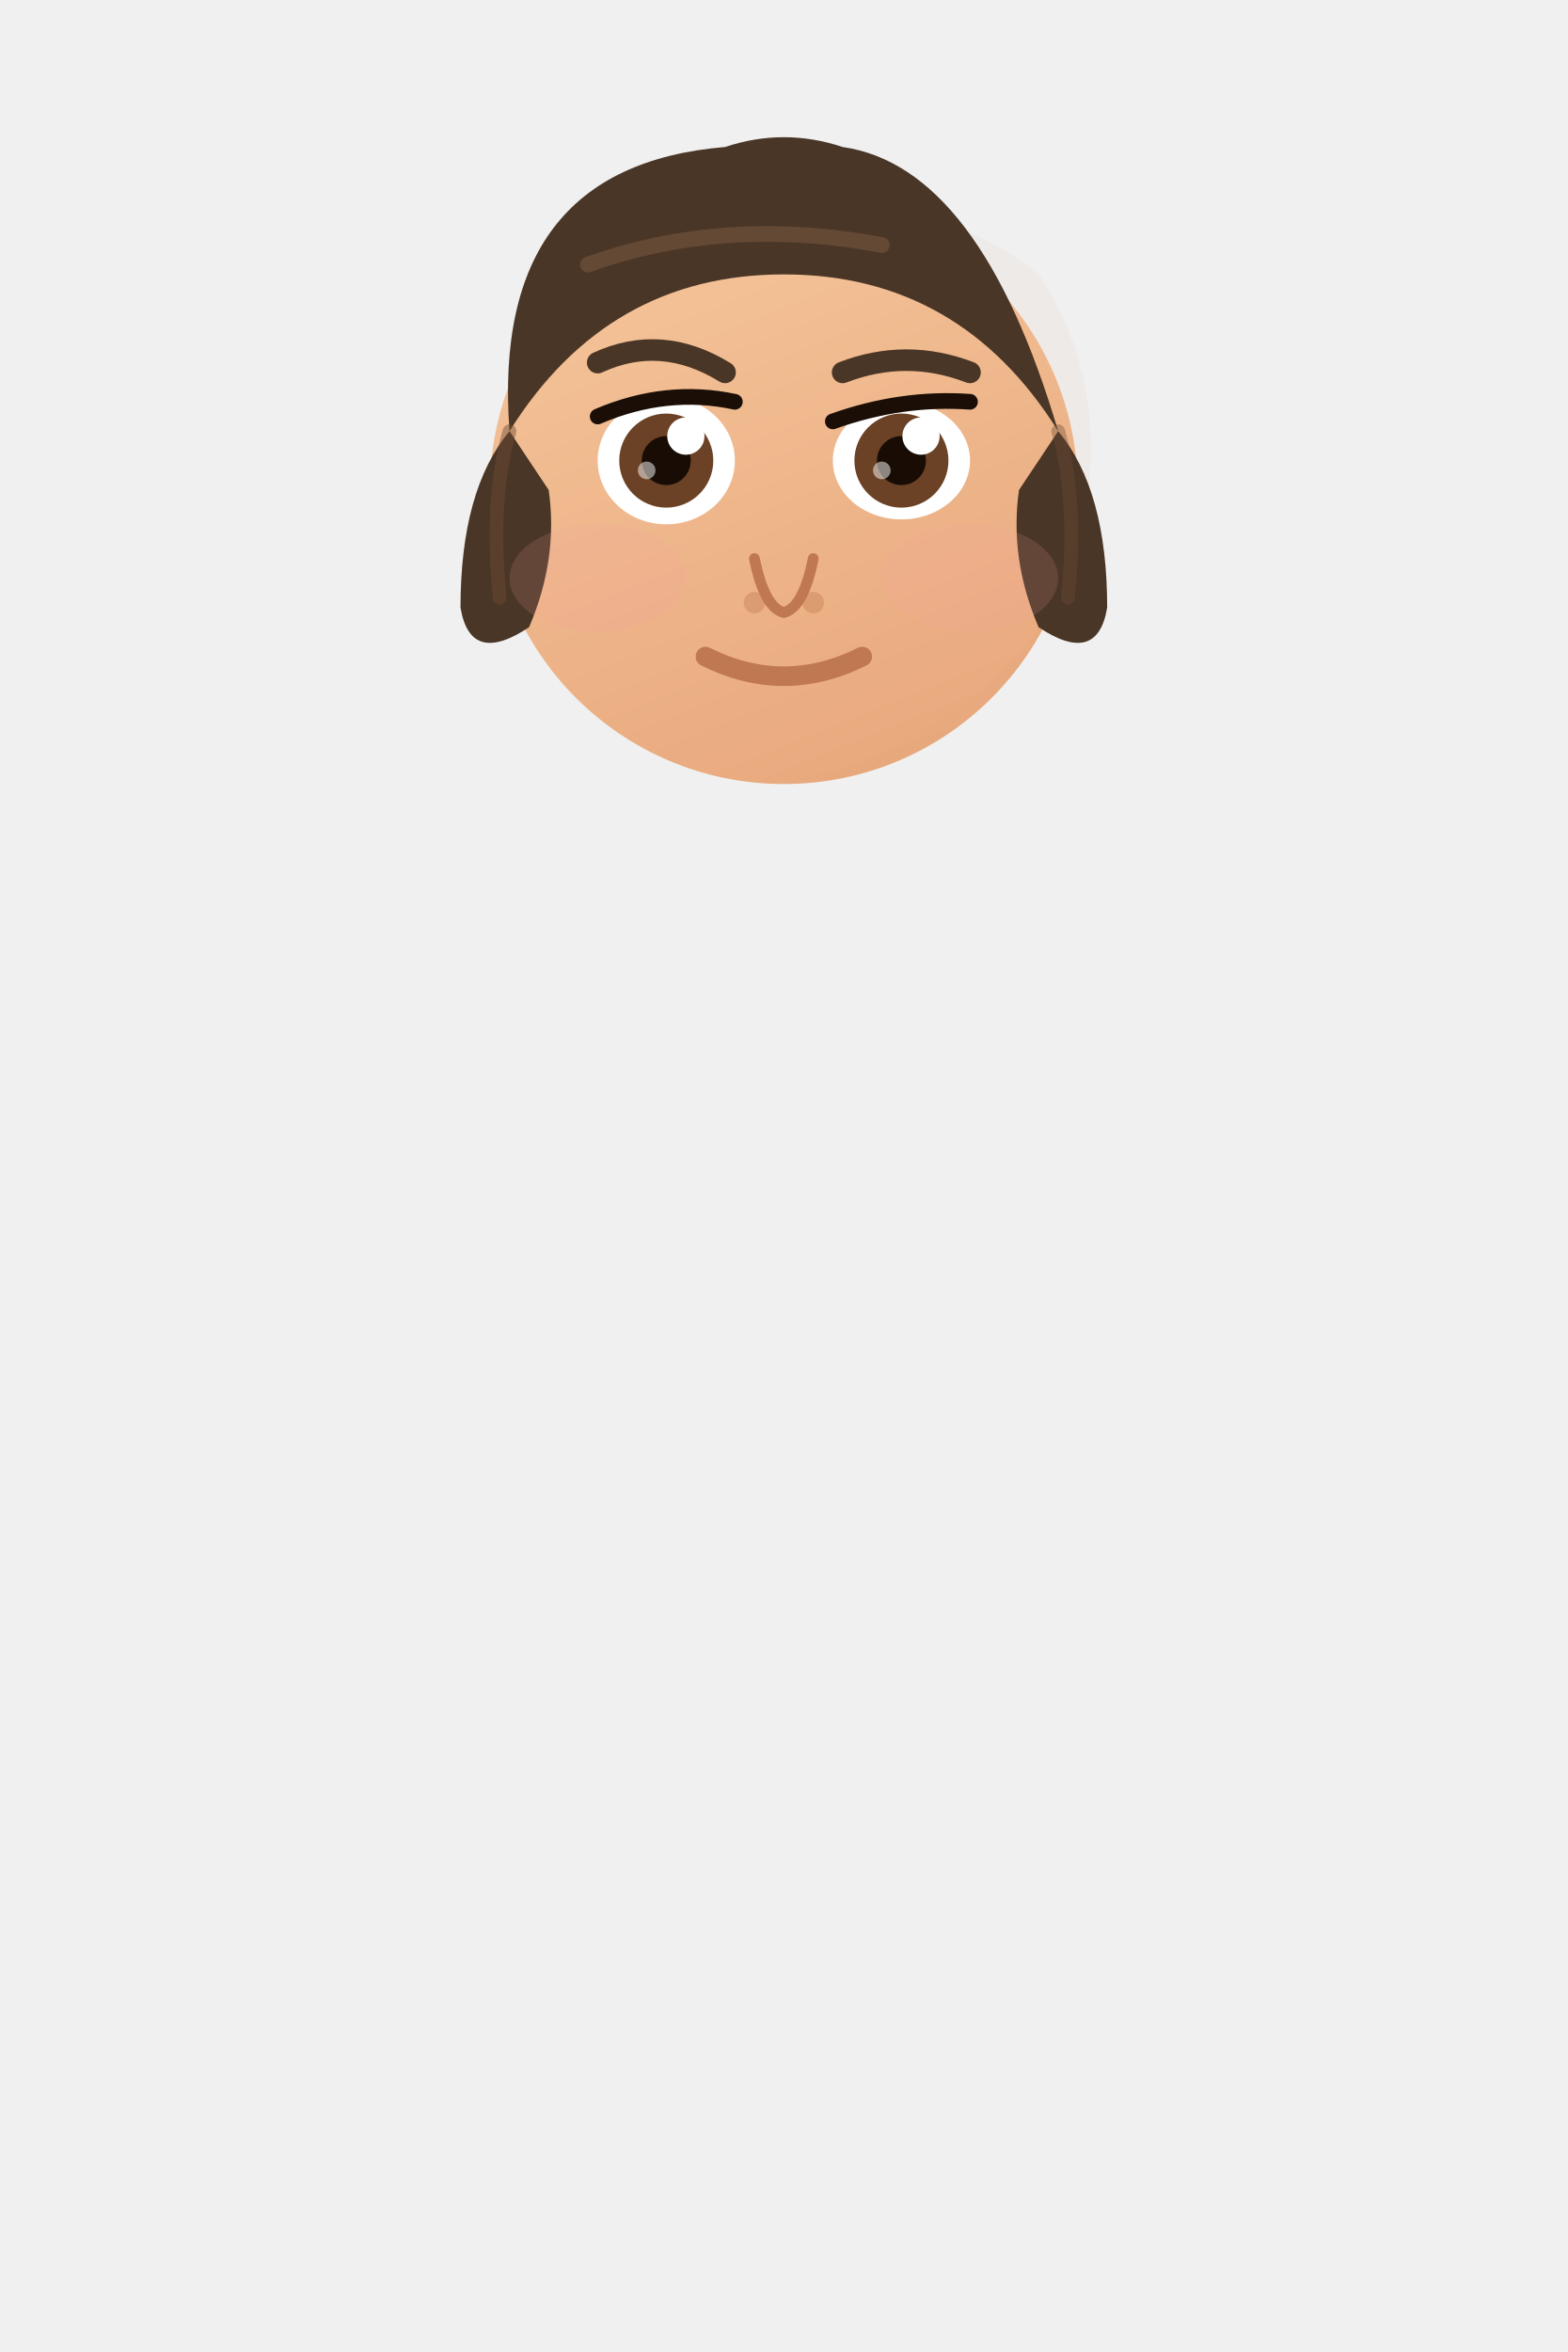
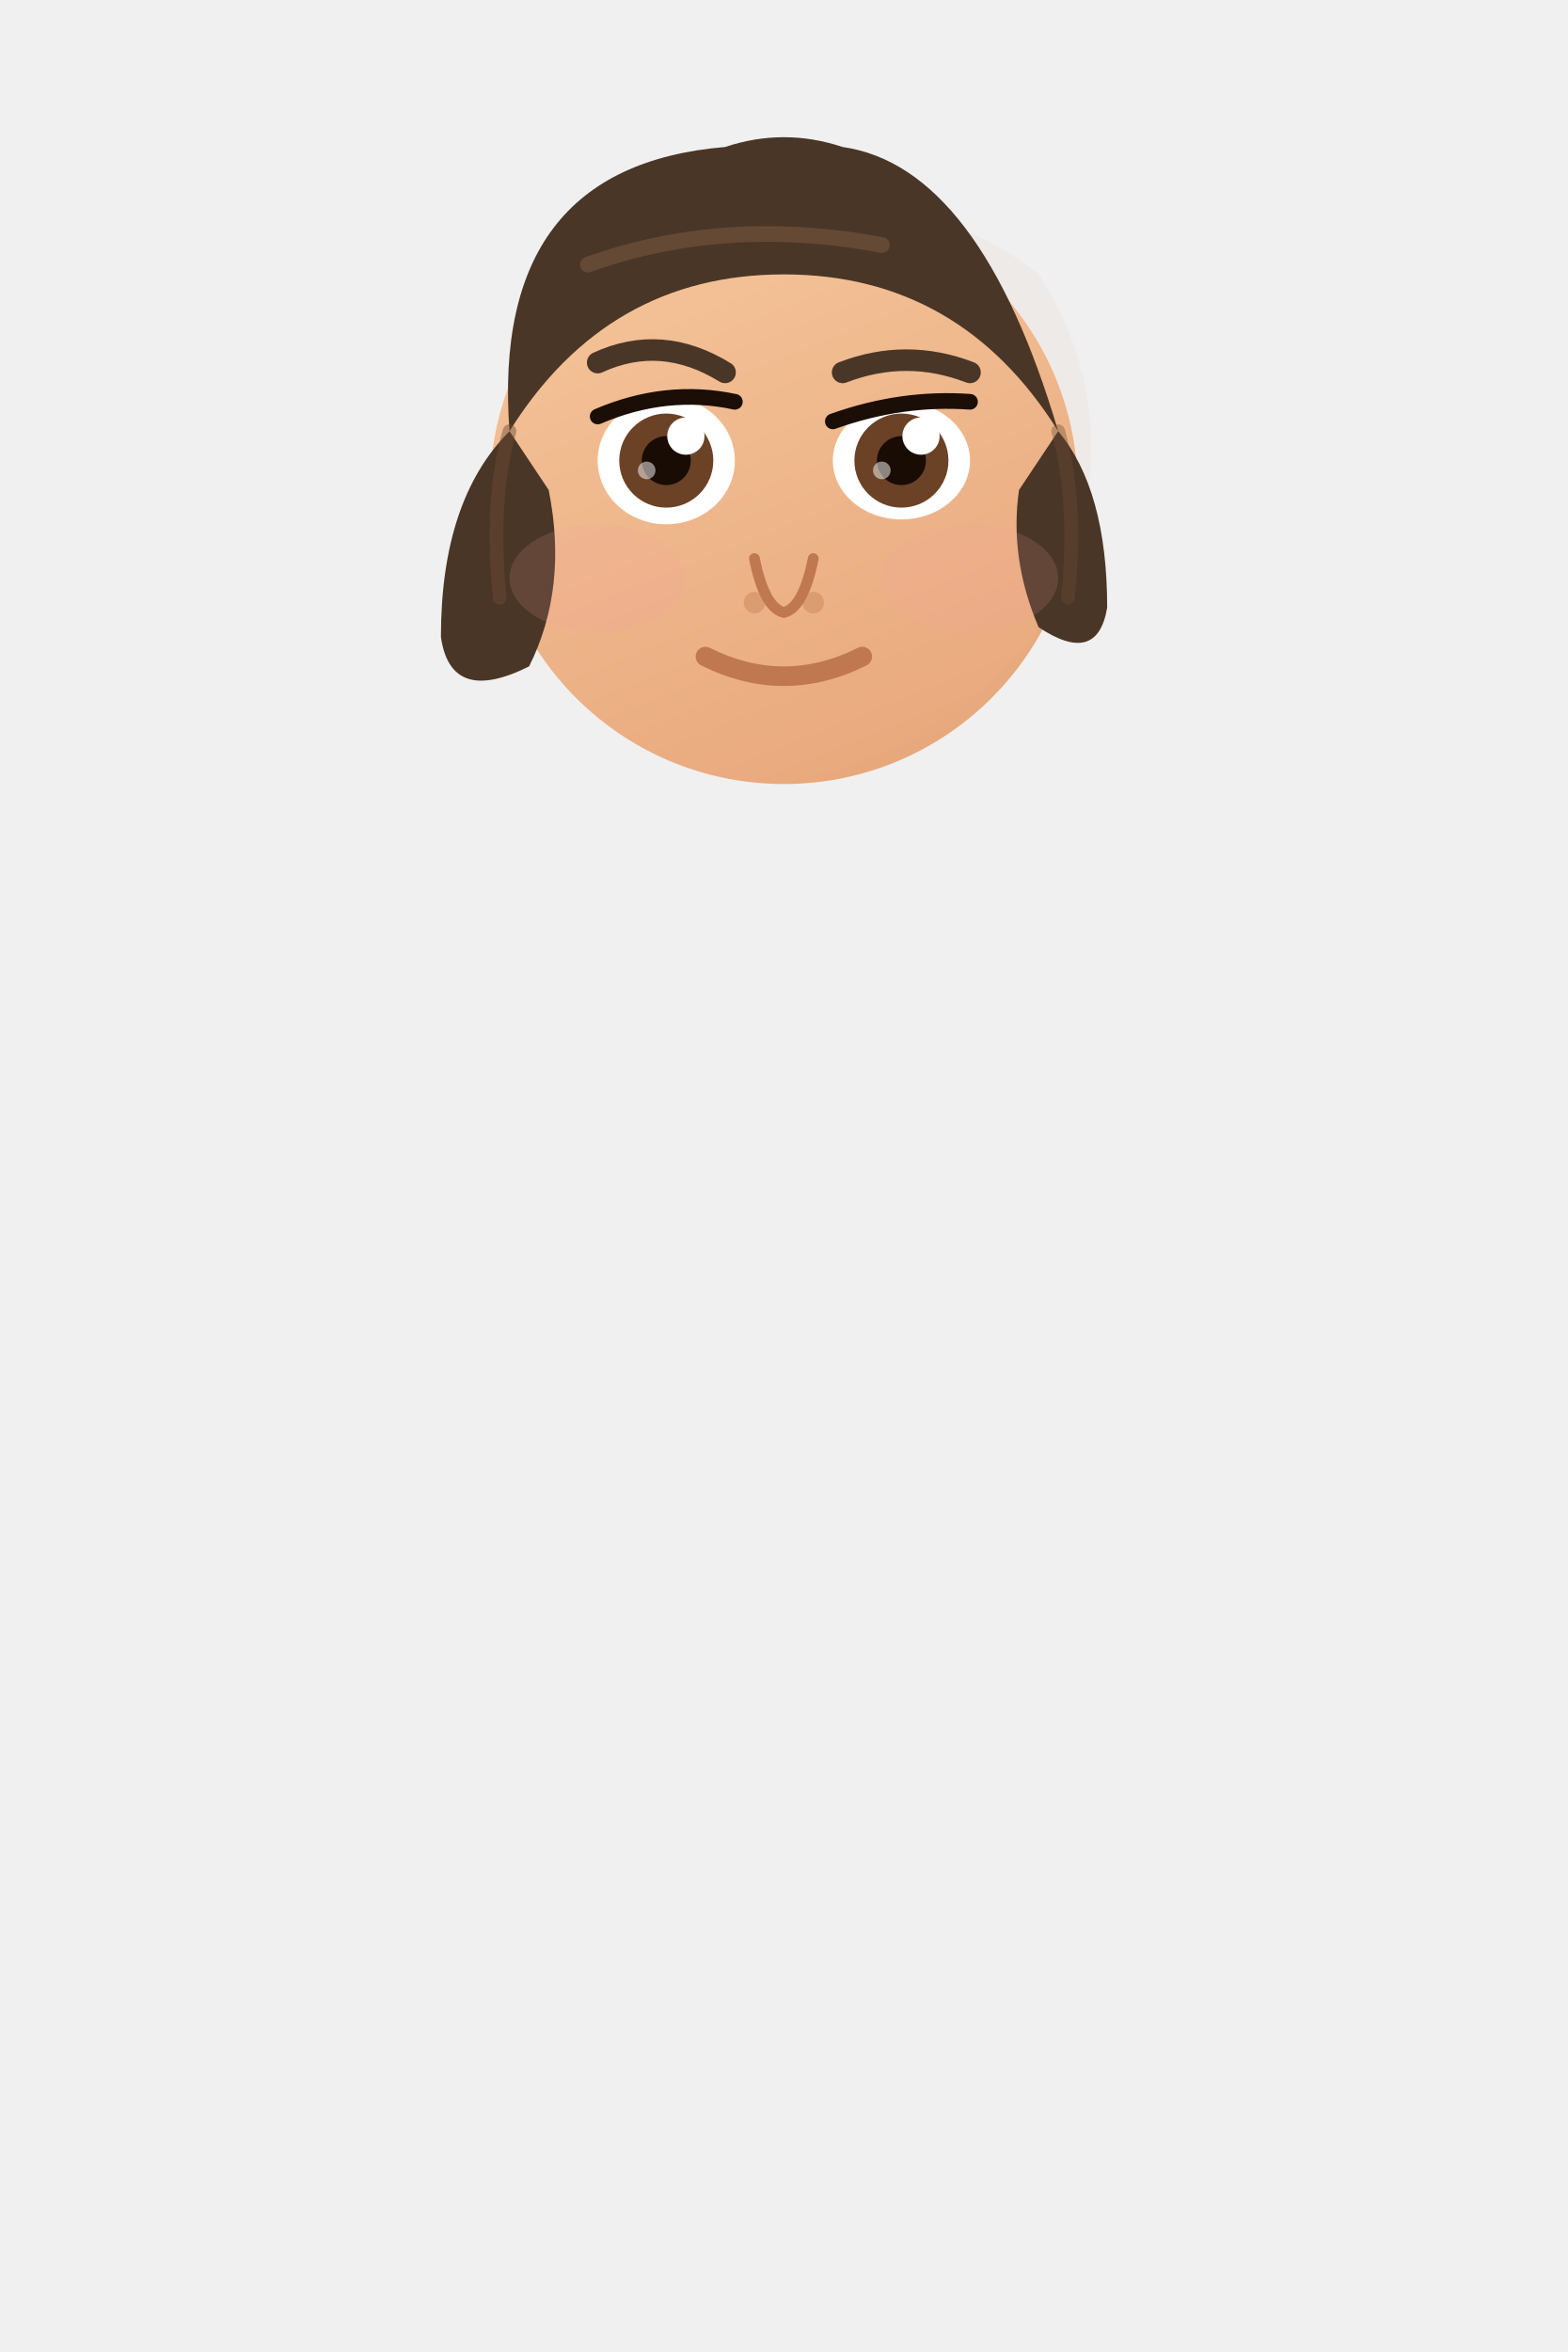
<svg xmlns="http://www.w3.org/2000/svg" viewBox="0 0 160 240">
  <defs>
    <linearGradient id="ex-sk" x1="0.3" y1="0" x2="0.7" y2="1">
      <stop offset="0%" stop-color="#F5C49A" />
      <stop offset="100%" stop-color="#E8A87C" />
    </linearGradient>
  </defs>
  <circle cx="80" cy="50" r="30" fill="url(#ex-sk)" />
  <path d="M 80 20 A 30 30 0 0 1 80 80 Q 104 74 110 56 Q 114 40 106 28 Q 96 20 80 20 Z" fill="#d4956a" opacity="0.07" />
-   <path d="M 52 44 Q 47 50 47 62 Q 48 68 54 64 Q 57 57 56 50 Z" fill="#4a3626" />
+   <path d="M 52 44 Q 45 51 45 65 Q 46 72 54 68 Q 58 60 56 50 Z" fill="#4a3626" />
  <path d="M 108 44 Q 113 50 113 62 Q 112 68 106 64 Q 103 57 104 50 Z" fill="#4a3626" />
  <path d="M 52 44 Q 50 17 74 15 Q 80 13 86 15 Q 100 17 108 44 Q 98 28 80 28 Q 62 28 52 44 Z" fill="#4a3626" />
  <path d="M 60 27 Q 74 22 90 25" fill="none" stroke="#7d5c44" stroke-width="1.6" stroke-linecap="round" opacity="0.5" />
  <path d="M 52 44 Q 50 51 51 61" fill="none" stroke="#6b4a33" stroke-width="1.4" stroke-linecap="round" opacity="0.45" />
  <path d="M 108 44 Q 110 51 109 61" fill="none" stroke="#6b4a33" stroke-width="1.4" stroke-linecap="round" opacity="0.38" />
  <path d="M 61 37 Q 67.5 34 74 38" fill="none" stroke="#4a3626" stroke-width="2.2" stroke-linecap="round" />
  <path d="M 86 38 Q 92.5 35.5 99 38" fill="none" stroke="#4a3626" stroke-width="2.2" stroke-linecap="round" />
  <ellipse cx="68" cy="47" rx="7" ry="6.5" fill="white" />
  <ellipse cx="92" cy="47" rx="7" ry="6" fill="white" />
  <circle cx="68" cy="47" r="4.8" fill="#6B4226" />
  <circle cx="92" cy="47" r="4.8" fill="#6B4226" />
  <circle cx="68" cy="47" r="2.5" fill="#180c05" />
  <circle cx="92" cy="47" r="2.5" fill="#180c05" />
  <circle cx="70" cy="44.5" r="1.9" fill="white" />
  <circle cx="94" cy="44.5" r="1.9" fill="white" />
  <circle cx="66" cy="48" r="0.9" fill="white" opacity="0.5" />
  <circle cx="90" cy="48" r="0.9" fill="white" opacity="0.5" />
  <path d="M 61 42.5 Q 68 39.5 75 41" fill="none" stroke="#1a0e06" stroke-width="1.6" stroke-linecap="round" />
  <path d="M 85 43 Q 92 40.5 99 41" fill="none" stroke="#1a0e06" stroke-width="1.6" stroke-linecap="round" />
  <path d="M 77 57 Q 78 62 80 62.5 Q 82 62 83 57" fill="none" stroke="#c07850" stroke-width="1.1" stroke-linecap="round" />
  <circle cx="77" cy="61.5" r="1.1" fill="#c07850" opacity="0.38" />
  <circle cx="83" cy="61.5" r="1.1" fill="#c07850" opacity="0.38" />
  <path d="M 72 67 Q 80 71 88 67" stroke="#c07850" stroke-width="2" fill="none" stroke-linecap="round" />
  <ellipse cx="61" cy="59" rx="9" ry="5.5" fill="#F4A0A0" opacity="0.15" />
  <ellipse cx="99" cy="59" rx="9" ry="5.5" fill="#F4A0A0" opacity="0.15" />
</svg>
